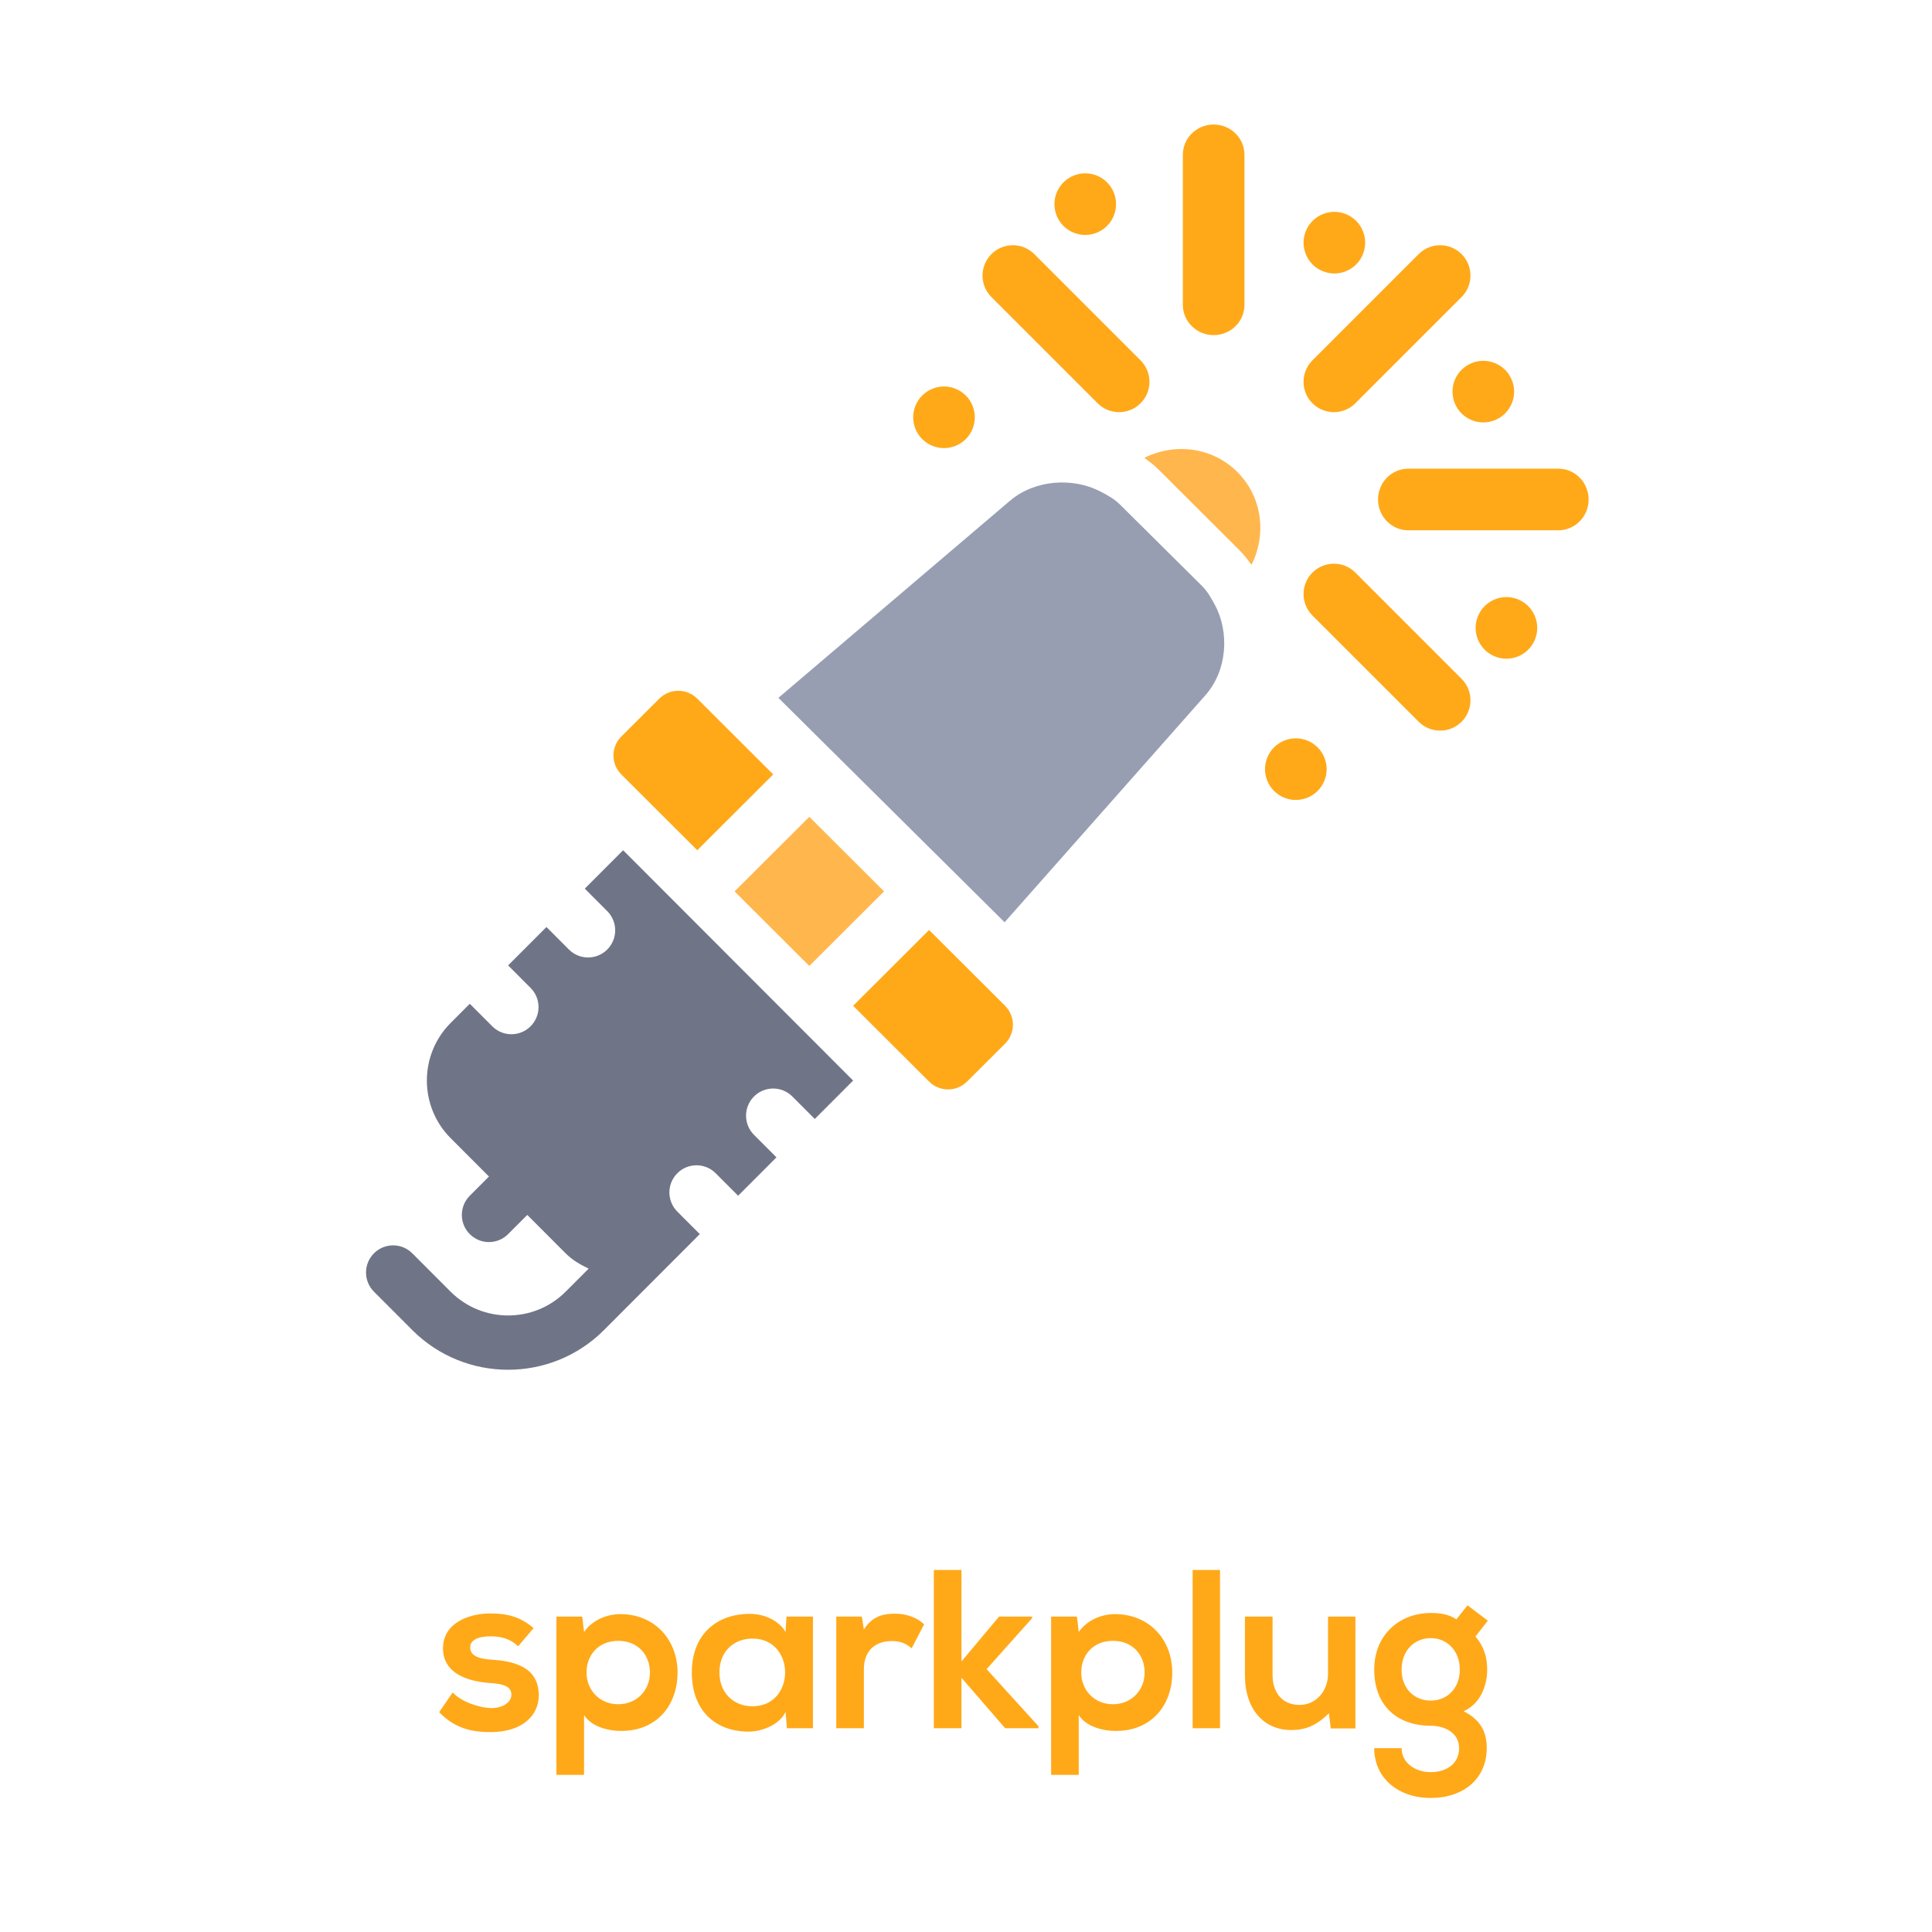
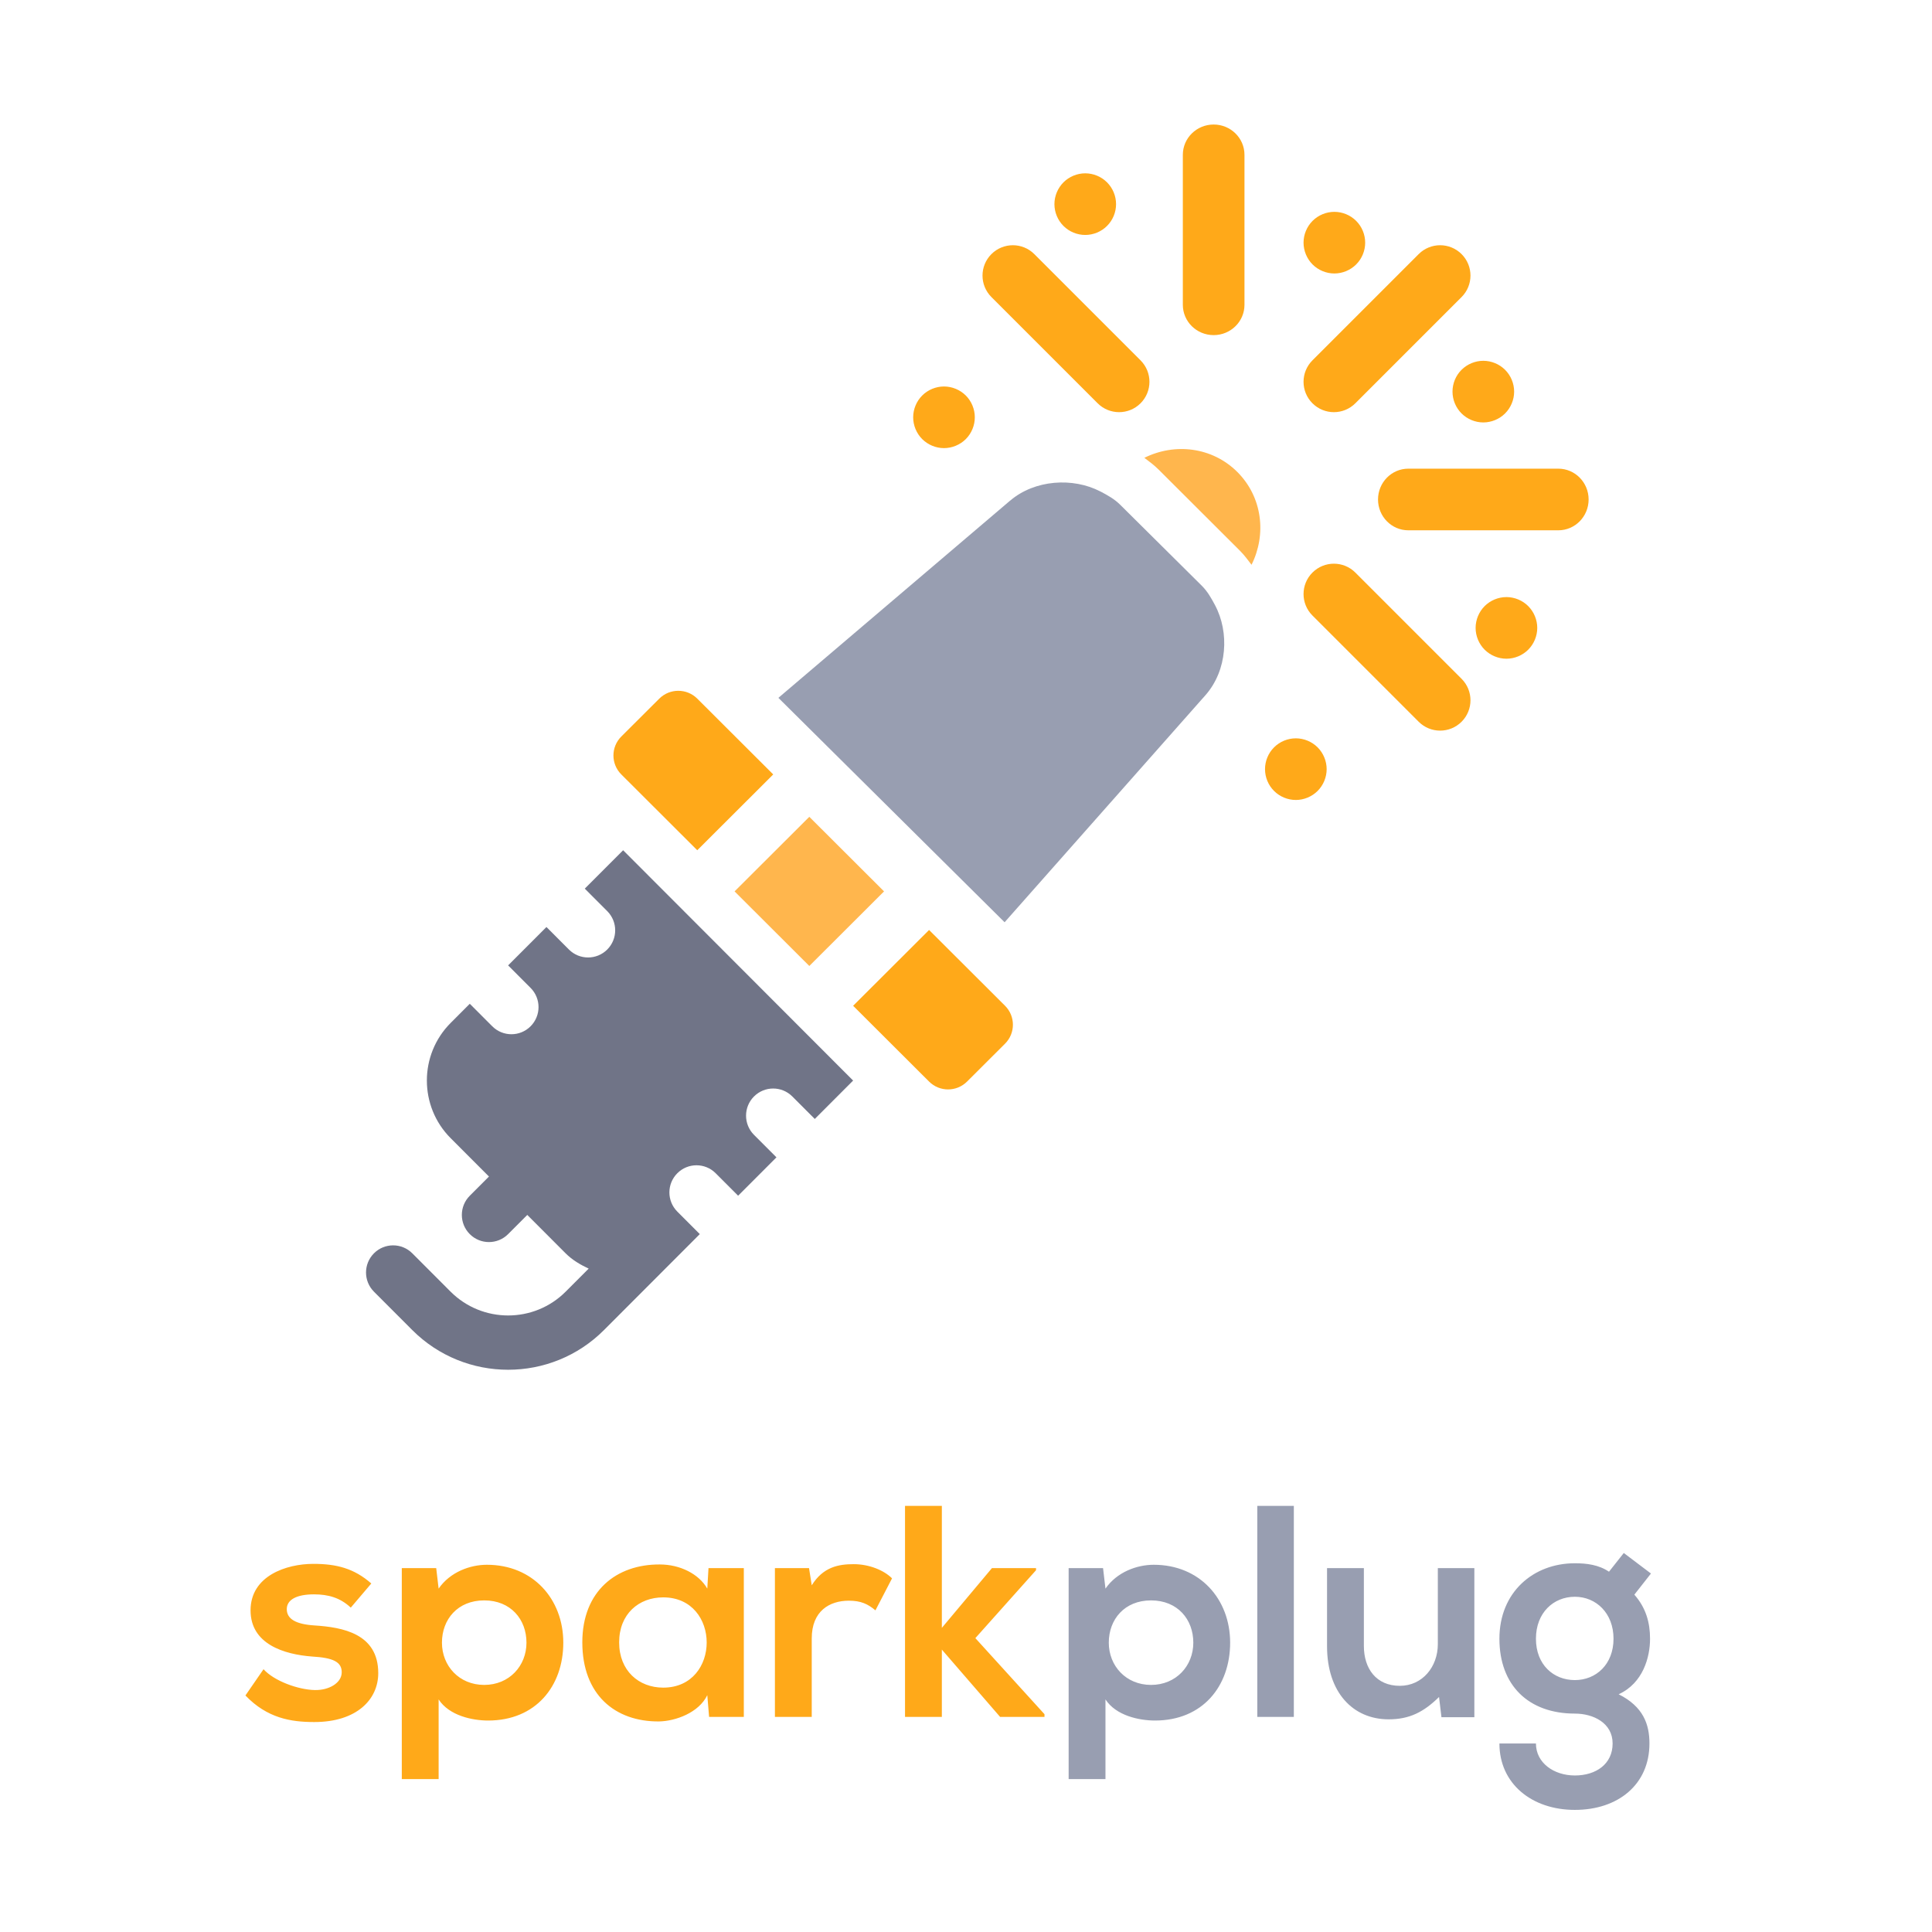
<svg xmlns="http://www.w3.org/2000/svg" width="512" height="512" viewBox="0 0 512 512">
  <g fill="none" fill-rule="evenodd">
-     <path fill="#FFA919" d="M141.4,431.48 C137.98,428.48 134.5,427.58 129.88,427.58 C124.48,427.58 117.4,429.98 117.4,436.82 C117.4,443.54 124.06,445.58 129.64,446 C133.84,446.24 135.52,447.08 135.52,449.12 C135.52,451.28 132.94,452.72 130.18,452.66 C126.88,452.6 122.08,450.86 119.98,448.52 L116.38,453.74 C120.7,458.24 125.38,459.02 130.06,459.02 C138.52,459.02 142.78,454.52 142.78,449.3 C142.78,441.44 135.7,440.18 130.12,439.82 C126.34,439.58 124.6,438.5 124.6,436.58 C124.6,434.72 126.52,433.64 130,433.64 C132.82,433.64 135.22,434.3 137.32,436.28 L141.4,431.48 Z M163.84,451.64 C168.82,451.64 172.24,447.86 172.24,443.24 C172.24,438.62 169.12,434.84 163.84,434.84 C158.56,434.84 155.44,438.62 155.44,443.24 C155.44,447.86 158.86,451.64 163.84,451.64 Z M154.78,470.36 L147.46,470.36 L147.46,428.42 L154.3,428.42 L154.78,432.5 C157.06,429.2 161.02,427.76 164.38,427.76 C173.5,427.76 179.56,434.54 179.56,443.24 C179.56,451.88 174.1,458.72 164.62,458.72 C161.5,458.72 156.88,457.76 154.78,454.52 L154.78,470.36 Z M208.18,432.5 L208.42,428.42 L215.44,428.42 L215.44,458 L208.54,458 L208.18,453.68 C206.5,457.16 201.88,458.84 198.58,458.9 C189.82,458.96 183.34,453.56 183.34,443.18 C183.34,432.98 190.12,427.64 198.76,427.7 C202.72,427.7 206.5,429.56 208.18,432.5 Z M199.42,434.24 C194.56,434.24 190.66,437.54 190.66,443.18 C190.66,448.82 194.56,452.18 199.42,452.18 C210.94,452.18 210.94,434.24 199.42,434.24 Z M221.62,428.42 L221.62,458 L228.94,458 L228.94,442.4 C228.94,436.94 232.48,434.9 236.32,434.9 C238.72,434.9 240.1,435.56 241.6,436.82 L244.9,430.46 C243.28,428.84 240.34,427.64 237.28,427.64 C234.28,427.64 231.22,428.18 228.94,431.84 L228.4,428.42 L221.62,428.42 Z M247.48,416.06 L247.48,458 L254.8,458 L254.8,444.62 L266.38,458 L275.2,458 L275.2,457.46 L261.46,442.34 L273.52,428.84 L273.52,428.42 L264.76,428.42 L254.8,440.3 L254.8,416.06 L247.48,416.06 Z M294.94,451.64 C299.92,451.64 303.34,447.86 303.34,443.24 C303.34,438.62 300.22,434.84 294.94,434.84 C289.66,434.84 286.54,438.62 286.54,443.24 C286.54,447.86 289.96,451.64 294.94,451.64 Z M285.88,470.36 L278.56,470.36 L278.56,428.42 L285.4,428.42 L285.88,432.5 C288.16,429.2 292.12,427.76 295.48,427.76 C304.6,427.76 310.66,434.54 310.66,443.24 C310.66,451.88 305.2,458.72 295.72,458.72 C292.6,458.72 287.98,457.76 285.88,454.52 L285.88,470.36 Z M316.06,416.06 L316.06,458 L323.32,458 L323.32,416.06 L316.06,416.06 Z M329.92,428.42 L329.92,443.96 C329.92,453.14 335.08,458.48 342.16,458.48 C346.3,458.48 349.12,457.04 352.18,454.04 L352.66,458.06 L359.2,458.06 L359.2,428.42 L351.94,428.42 L351.94,443.54 C351.94,448.04 348.88,451.82 344.38,451.82 C339.7,451.82 337.24,448.4 337.24,443.9 L337.24,428.42 L329.92,428.42 Z M385.96,429.14 L388.9,425.42 L394.3,429.5 L391,433.7 C393.28,436.28 394.12,439.22 394.12,442.46 C394.12,446.12 392.74,451.28 387.88,453.5 C392.8,455.96 394,459.5 394,463.28 C394,471.44 387.76,476.48 379.18,476.48 C370.6,476.48 364.18,471.26 364.18,463.28 L371.44,463.28 C371.44,467.12 374.98,469.64 379.18,469.64 C383.38,469.64 386.68,467.36 386.68,463.28 C386.68,459.2 382.84,457.34 379.18,457.34 C369.94,457.34 364.18,451.7 364.18,442.46 C364.18,433.22 370.9,427.46 379.18,427.46 C381.52,427.46 383.92,427.76 385.96,429.14 Z M379.18,434.12 C374.92,434.12 371.44,437.3 371.44,442.46 C371.44,447.62 374.92,450.68 379.18,450.68 C383.38,450.68 386.86,447.56 386.86,442.46 C386.86,437.36 383.38,434.12 379.18,434.12 Z" />
+     <path fill="#FFA919" d="M98.4,419.64 C93.84,415.64 89.2,414.44 83.04,414.44 C75.84,414.44 66.4,417.64 66.4,426.76 C66.4,435.72 75.28,438.44 82.72,439 C88.32,439.32 90.56,440.44 90.56,443.16 C90.56,446.04 87.12,447.96 83.44,447.88 C79.04,447.8 72.64,445.48 69.84,442.36 L65.04,449.32 C70.8,455.32 77.04,456.36 83.28,456.36 C94.56,456.36 100.24,450.36 100.24,443.4 C100.24,432.92 90.8,431.24 83.36,430.76 C78.32,430.44 76,429 76,426.44 C76,423.96 78.56,422.52 83.2,422.52 C86.96,422.52 90.16,423.4 92.96,426.04 L98.4,419.64 Z M128.32,446.52 C134.96,446.52 139.52,441.48 139.52,435.32 C139.52,429.16 135.36,424.12 128.32,424.12 C121.28,424.12 117.12,429.16 117.12,435.32 C117.12,441.48 121.68,446.52 128.32,446.52 Z M116.24,471.48 L106.48,471.48 L106.48,415.56 L115.6,415.56 L116.24,421 C119.28,416.6 124.56,414.68 129.04,414.68 C141.2,414.68 149.28,423.72 149.28,435.32 C149.28,446.84 142,455.96 129.36,455.96 C125.2,455.96 119.04,454.68 116.24,450.36 L116.24,471.48 Z M187.44,421 L187.76,415.56 L197.12,415.56 L197.12,455 L187.92,455 L187.44,449.24 C185.2,453.88 179.04,456.12 174.64,456.2 C162.96,456.28 154.32,449.08 154.32,435.24 C154.32,421.64 163.36,414.52 174.88,414.6 C180.16,414.6 185.2,417.08 187.44,421 Z M175.76,423.32 C169.28,423.32 164.08,427.72 164.08,435.24 C164.08,442.76 169.28,447.24 175.76,447.24 C191.12,447.24 191.12,423.32 175.76,423.32 Z M205.36,415.56 L205.36,455 L215.12,455 L215.12,434.2 C215.12,426.92 219.84,424.2 224.96,424.2 C228.16,424.2 230,425.08 232,426.76 L236.4,418.28 C234.24,416.12 230.32,414.52 226.24,414.52 C222.24,414.52 218.16,415.24 215.12,420.12 L214.4,415.56 L205.36,415.56 Z M239.84,399.08 L239.84,455 L249.6,455 L249.6,437.16 L265.04,455 L276.8,455 L276.8,454.28 L258.48,434.12 L274.56,416.12 L274.56,415.56 L262.88,415.56 L249.6,431.4 L249.6,399.08 L239.84,399.08 Z" />
+     <path fill="#989EB1" d="M305.04,446.52 C311.68,446.52 316.24,441.48 316.24,435.32 C316.24,429.16 312.08,424.12 305.04,424.12 C298,424.12 293.84,429.16 293.84,435.32 C293.84,441.48 298.4,446.52 305.04,446.52 Z M292.96,471.48 L283.2,471.48 L283.2,415.56 L292.32,415.56 L292.96,421 C296,416.6 301.28,414.68 305.76,414.68 C317.92,414.68 326,423.72 326,435.32 C326,446.84 318.72,455.96 306.08,455.96 C301.92,455.96 295.76,454.68 292.96,450.36 L292.96,471.48 Z M333.2,399.08 L333.2,455 L342.88,455 L342.88,399.08 L333.2,399.08 Z M351.68,415.56 L351.68,436.28 C351.68,448.52 358.56,455.64 368,455.64 C373.52,455.64 377.28,453.72 381.36,449.72 L382,455.08 L390.72,455.08 L390.72,415.56 L381.04,415.56 L381.04,435.72 C381.04,441.72 376.96,446.76 370.96,446.76 C364.72,446.76 361.44,442.2 361.44,436.2 L361.44,415.56 L351.68,415.56 Z M426.4,416.52 L430.32,411.56 L437.52,417 L433.12,422.6 C436.16,426.04 437.28,429.96 437.28,434.28 C437.28,439.16 435.44,446.04 428.96,449 C435.52,452.28 437.12,457 437.12,462.04 C437.12,472.92 428.8,479.64 417.36,479.64 C405.92,479.64 397.36,472.68 397.36,462.04 L407.04,462.04 C407.04,467.16 411.76,470.52 417.36,470.52 C422.96,470.52 427.36,467.48 427.36,462.04 C427.36,456.6 422.24,454.12 417.36,454.12 C405.04,454.12 397.36,446.6 397.36,434.28 C397.36,421.96 406.32,414.28 417.36,414.28 C420.48,414.28 423.68,414.68 426.4,416.52 Z M417.36,423.16 C411.68,423.16 407.04,427.4 407.04,434.28 C407.04,441.16 411.68,445.24 417.36,445.24 C422.96,445.24 427.6,441.08 427.6,434.28 C427.6,427.48 422.96,423.16 417.36,423.16 Z" />
    <g fill-rule="nonzero" transform="translate(97 119)">
      <path fill="#FFB64D" d="M230.904,6.075 C224.214,-0.589 214.288,-1.664 206.265,2.327 C207.546,3.297 208.843,4.243 210.006,5.406 L231.595,26.947 C232.756,28.106 233.7,29.397 234.669,30.67 C238.672,22.66 237.584,12.752 230.904,6.075 Z" />
      <polygon fill="#FFB64D" points="117.477 97.464 97.669 117.227 117.477 136.994 137.282 117.227" />
      <path fill="#FFA919" d="M87.79,66.15 C85.008,63.374 80.5,63.373 77.717,66.148 L67.654,76.184 C64.872,78.962 64.873,83.46 67.654,86.235 L87.781,106.324 L107.914,86.234 L87.79,66.15 Z" />
      <path fill="#989EB1" d="M224.987,41.364 C224.014,39.543 223.004,37.724 221.467,36.203 L199.856,14.759 C198.323,13.23 196.488,12.226 194.654,11.259 L194.647,11.265 C187.383,7.456 177.215,8.112 170.717,13.663 C170.696,13.681 170.669,13.688 170.648,13.706 L109.28,65.938 L169.231,125.408 L222.515,65.169 C228.242,58.608 228.845,48.595 224.987,41.364 Z" />
      <path fill="#707487" d="M68.135,106.324 L57.973,116.499 L63.926,122.46 C66.732,125.27 66.732,129.822 63.926,132.632 C61.12,135.442 56.575,135.442 53.769,132.632 L47.815,126.669 L37.656,136.84 L43.611,142.803 C46.417,145.613 46.417,150.165 43.611,152.975 C40.805,155.785 36.26,155.785 33.454,152.975 L27.498,147.011 L22.412,152.104 C14.029,160.519 14.029,174.203 22.419,182.619 L32.579,192.795 L27.498,197.883 C24.692,200.693 24.692,205.245 27.498,208.055 C30.304,210.865 34.849,210.865 37.655,208.055 L42.735,202.968 L52.898,213.148 C54.699,214.948 56.825,216.169 59.006,217.196 L52.898,223.312 C44.502,231.714 30.83,231.714 22.419,223.312 L12.262,213.14 C9.456,210.331 4.91,210.331 2.104,213.14 C-0.701,215.95 -0.701,220.503 2.104,223.312 L12.262,233.484 C26.264,247.505 49.054,247.505 63.056,233.484 C74.376,222.148 77.133,219.387 88.453,208.051 L82.501,202.091 C79.695,199.281 79.695,194.729 82.501,191.919 C85.307,189.109 89.853,189.109 92.659,191.919 L98.611,197.879 L108.768,187.708 L102.816,181.747 C100.01,178.938 100.01,174.385 102.816,171.576 C105.622,168.766 110.168,168.766 112.974,171.576 L118.926,177.536 L129.086,167.361 L68.135,106.324 Z" />
      <path fill="#FFA919" d="M169.346,147.536 L149.218,127.453 L129.086,147.542 L149.22,167.631 C151.999,170.404 156.505,170.402 159.282,167.628 L169.346,157.586 C172.128,154.811 172.128,150.312 169.346,147.536 Z" />
    </g>
    <g fill="#FFA919" fill-rule="nonzero" transform="translate(242 33)">
      <path d="M142.928 70.783C142.928 72.931 143.793 75.039 145.32 76.558 146.839 78.077 148.938 78.951 151.086 78.951 153.243 78.951 155.35 78.076 156.869 76.558 158.389 75.038 159.262 72.931 159.262 70.783 159.262 68.627 158.388 66.528 156.869 65.009 155.35 63.49 153.243 62.616 151.086 62.616 148.939 62.616 146.839 63.491 145.32 65.009 143.793 66.52 142.928 68.627 142.928 70.783zM111.62 39.475C113.767 39.475 115.875 38.601 117.394 37.083 118.921 35.563 119.787 33.456 119.787 31.308 119.787 29.16 118.921 27.052 117.394 25.533 115.875 24.014 113.776 23.141 111.62 23.141 109.471 23.141 107.363 24.015 105.845 25.533 104.325 27.053 103.452 29.16 103.452 31.308 103.452 33.456 104.326 35.564 105.845 37.083 107.363 38.602 109.47 39.475 111.62 39.475zM45.601 29.266C47.749 29.266 49.856 28.4 51.375 26.873 52.903 25.354 53.768 23.255 53.768 21.099 53.768 18.951 52.903 16.852 51.375 15.324 49.855 13.804 47.749 12.932 45.601 12.932 43.453 12.932 41.345 13.805 39.827 15.324 38.307 16.852 37.433 18.951 37.433 21.099 37.433 23.255 38.308 25.362 39.827 26.873 41.345 28.4 43.452 29.266 45.601 29.266zM8.167 85.757C10.314 85.757 12.422 84.882 13.949 83.364 15.469 81.844 16.335 79.737 16.335 77.589 16.335 75.442 15.469 73.334 13.949 71.815 12.422 70.296 10.314 69.422 8.167 69.422 6.019 69.422 3.912 70.297 2.393 71.815.874 73.335 0 75.442 0 77.589 0 79.737.874 81.845 2.393 83.364 3.912 84.882 6.019 85.757 8.167 85.757zM101.411 162.665C99.254 162.665 97.147 163.54 95.636 165.058 94.109 166.578 93.243 168.685 93.243 170.833 93.243 172.989 94.109 175.088 95.636 176.607 97.147 178.126 99.254 179 101.411 179 103.558 179 105.657 178.125 107.184 176.607 108.703 175.087 109.578 172.98 109.578 170.833 109.578 168.685 108.703 166.577 107.184 165.058 105.666 163.539 103.559 162.665 101.411 162.665zM157.221 125.232C155.073 125.232 152.965 126.106 151.446 127.625 149.926 129.144 149.053 131.252 149.053 133.399 149.053 135.555 149.927 137.655 151.446 139.174 152.966 140.693 155.073 141.567 157.221 141.567 159.368 141.567 161.476 140.692 162.994 139.174 164.514 137.655 165.388 135.547 165.388 133.399 165.388 131.252 164.513 129.152 162.994 127.625 161.476 126.106 159.369 125.232 157.221 125.232zM105.809 73.873C107.38 75.443 109.437 76.228 111.496 76.228 113.554 76.228 115.613 75.443 117.183 73.873L145.336 45.72C148.477 42.578 148.477 37.485 145.336 34.344 142.194 31.203 137.103 31.203 133.961 34.344L105.808 62.497C102.667 65.639 102.667 70.731 105.809 73.873zM48.886 73.873C50.457 75.443 52.514 76.228 54.573 76.228 56.631 76.228 58.689 75.443 60.26 73.873 63.401 70.731 63.401 65.639 60.26 62.497L32.108 34.344C28.966 31.203 23.875 31.203 20.732 34.344 17.591 37.485 17.591 42.578 20.732 45.72L48.886 73.873zM79.631 55.81C84.141 55.81 87.798 52.215 87.798 47.779L87.798 8.03C87.798 3.596 84.141 0 79.631 0 75.12 0 71.464 3.596 71.464 8.03L71.464 47.78C71.464 52.215 75.12 55.81 79.631 55.81zM117.184 118.739C114.042 115.599 108.951 115.599 105.808 118.739 102.667 121.881 102.667 126.974 105.808 130.115L133.961 158.268C135.532 159.838 137.59 160.624 139.649 160.624 141.707 160.624 143.766 159.838 145.336 158.268 148.477 155.127 148.477 150.034 145.336 146.893L117.184 118.739zM170.97 91.202L131.221 91.202C126.786 91.202 123.19 94.858 123.19 99.369 123.19 103.88 126.785 107.536 131.221 107.536L170.97 107.536C175.404 107.536 179 103.88 179 99.369 179 94.859 175.404 91.202 170.97 91.202z" />
    </g>
  </g>
</svg>
